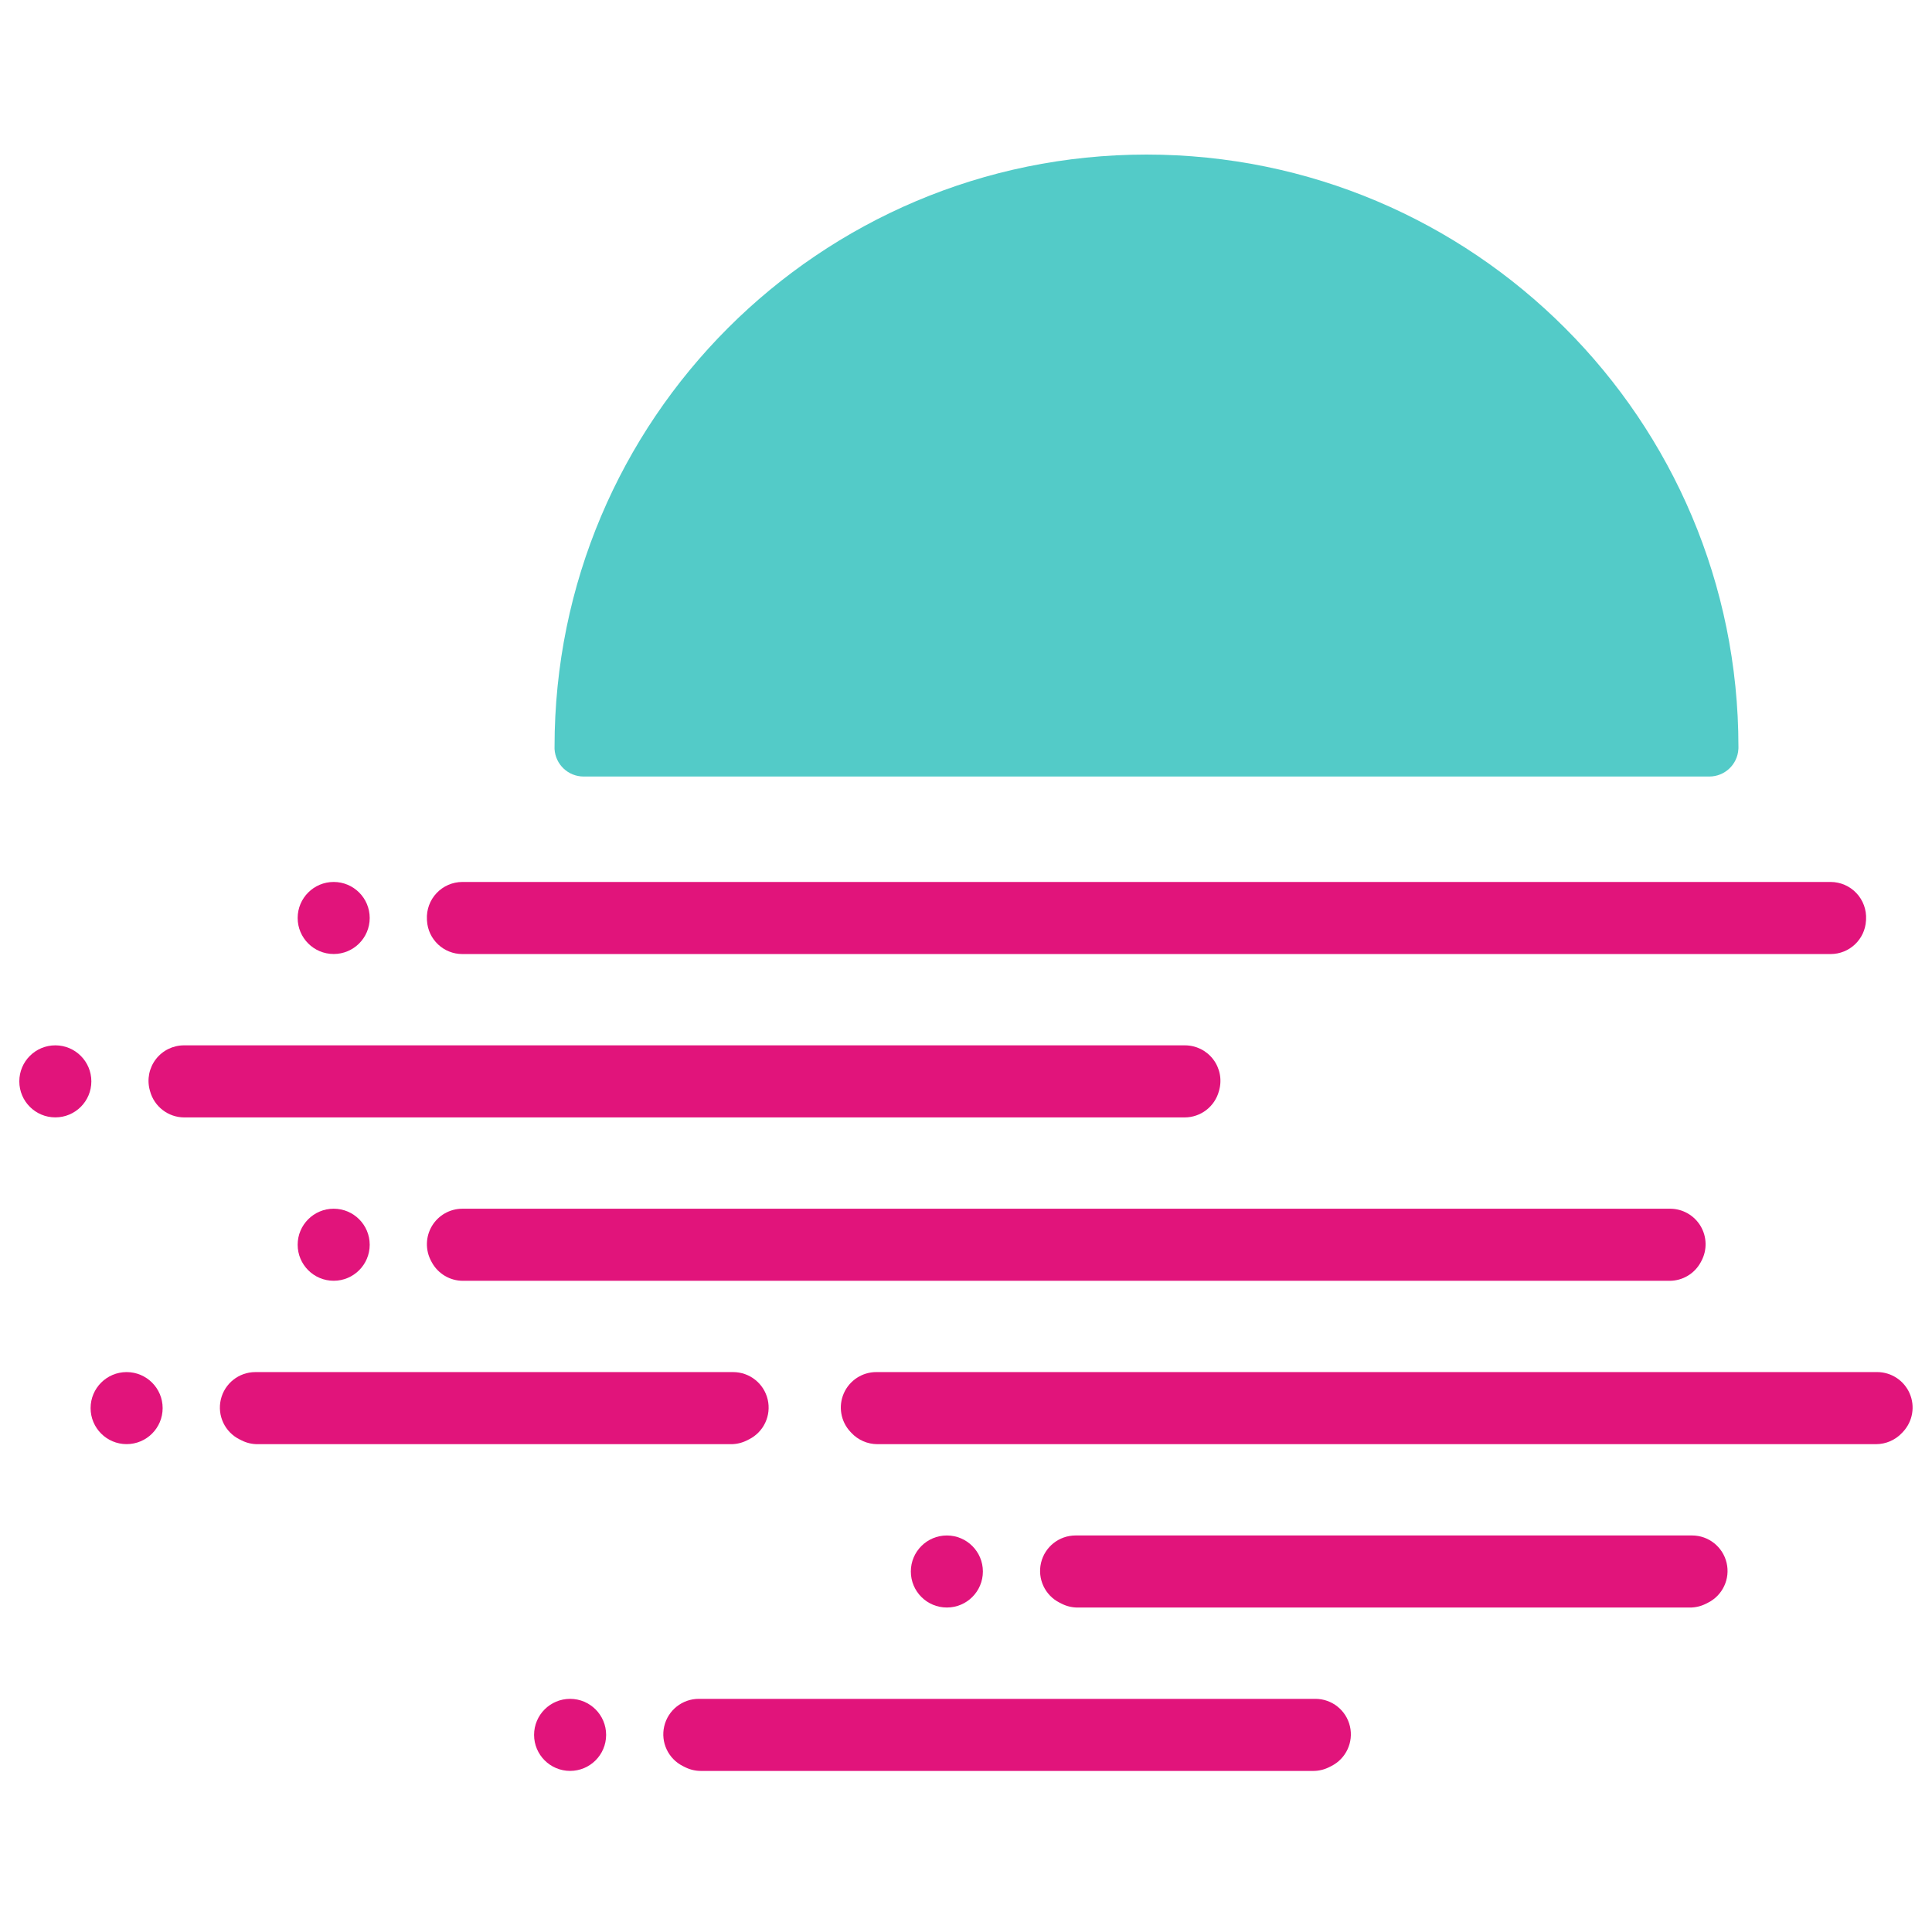
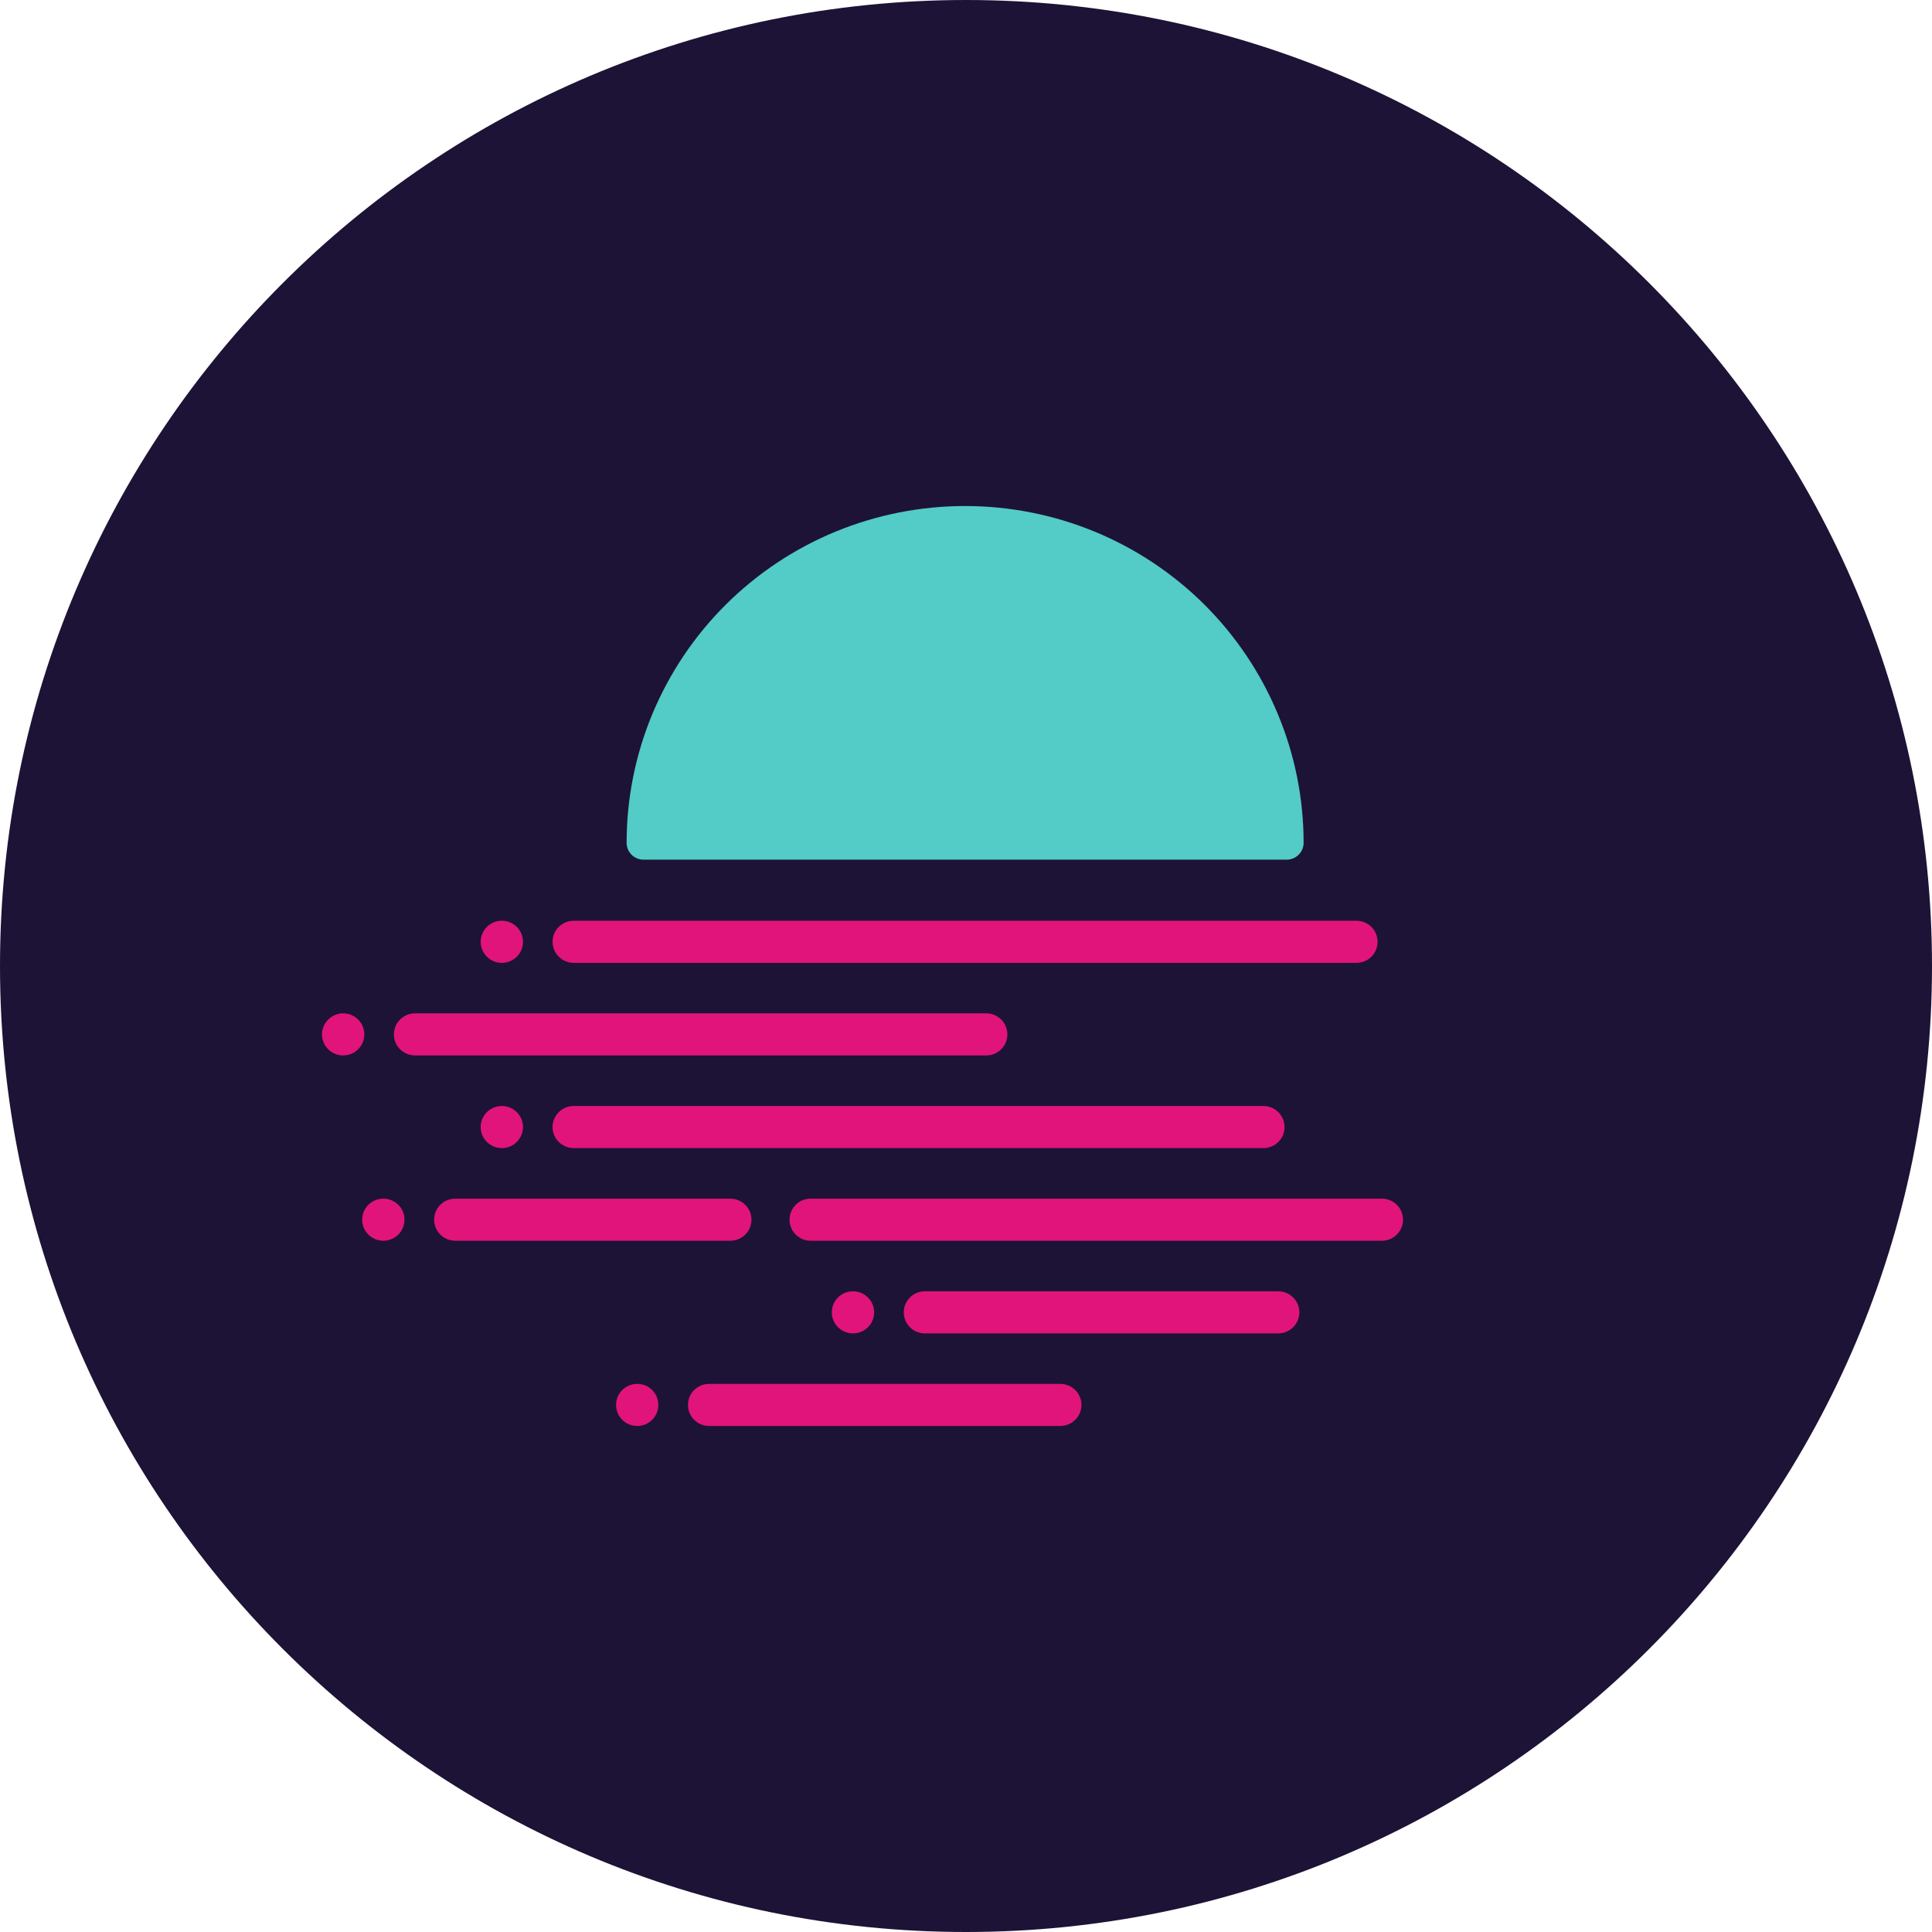
- <svg xmlns="http://www.w3.org/2000/svg" viewBox="0 0 200 200">
-   <g id="logo-symbol" transform="translate(-83 -294)">
-     <rect id="Rectangle_37" data-name="Rectangle 37" transform="translate(83 294)" fill="none" />
-     <g id="symbol" transform="translate(-224.332 64.165)">
-       <path id="Path_185" data-name="Path 185" d="M808.276,400.23A61.3,61.3,0,0,0,747,461.543h0c0,.043,0,.084,0,.128l0,.1a3.016,3.016,0,0,0,3.017,2.845H866.534a3.015,3.015,0,0,0,3.016-2.845l.005-.1c0-.044,0-.085,0-.128h0A61.3,61.3,0,0,0,808.276,400.23Z" transform="translate(-382.261 -154.395)" fill="#53cbc8" />
-       <path id="Path_186" data-name="Path 186" d="M673.015,617.7a3.729,3.729,0,1,1-3.73-3.732A3.73,3.73,0,0,1,673.015,617.7Z" transform="translate(-348.846 -242.095)" fill="#e1147b" />
-       <path id="Path_187" data-name="Path 187" d="M853.29,585.287H728.267a3.677,3.677,0,0,0-3.231,5.423c.02.039.041.078.062.116a3.668,3.668,0,0,0,3.232,1.924h124.9a3.669,3.669,0,0,0,3.232-1.924l.062-.116A3.678,3.678,0,0,0,853.29,585.287Z" transform="translate(-373.07 -230.326)" fill="#e1147b" />
-       <path id="Path_188" data-name="Path 188" d="M869.9,527.924H728.262a3.681,3.681,0,0,0-3.666,3.887c0,.039,0,.078.006.117a3.665,3.665,0,0,0,3.667,3.459H869.9a3.666,3.666,0,0,0,3.667-3.459c0-.039,0-.078.006-.117A3.681,3.681,0,0,0,869.9,527.924Z" transform="translate(-373.068 -206.789)" fill="#e1147b" />
-       <path id="Path_189" data-name="Path 189" d="M833.6,671.331H769.767a3.675,3.675,0,0,0-1.638,6.964l.234.117a3.657,3.657,0,0,0,1.637.382h63.364a3.662,3.662,0,0,0,1.638-.382l.233-.117A3.675,3.675,0,0,0,833.6,671.331Z" transform="translate(-390.097 -265.632)" fill="#e1147b" />
-       <path id="Path_190" data-name="Path 190" d="M899.737,642.649H835.906a3.676,3.676,0,0,0-1.637,6.964l.233.117a3.668,3.668,0,0,0,1.638.381H899.5a3.665,3.665,0,0,0,1.638-.381l.233-.117A3.676,3.676,0,0,0,899.737,642.649Z" transform="translate(-417.236 -253.863)" fill="#e1147b" />
-       <path id="Path_191" data-name="Path 191" d="M798.341,620.256l-.108-.116a3.674,3.674,0,0,1,2.694-6.173h103.6a3.674,3.674,0,0,1,2.694,6.173l-.108.116a3.7,3.7,0,0,1-2.693,1.174H801.034A3.7,3.7,0,0,1,798.341,620.256Z" transform="translate(-402.878 -242.095)" fill="#e1147b" />
-       <path id="Path_192" data-name="Path 192" d="M691.913,613.968h49.472a3.676,3.676,0,0,1,1.637,6.964l-.233.117a3.657,3.657,0,0,1-1.637.382h-49a3.658,3.658,0,0,1-1.638-.382l-.233-.117A3.676,3.676,0,0,1,691.913,613.968Z" transform="translate(-358.154 -242.095)" fill="#e1147b" />
-       <path id="Path_193" data-name="Path 193" d="M709.367,531.655a3.729,3.729,0,1,1-3.73-3.731A3.73,3.73,0,0,1,709.367,531.655Z" transform="translate(-363.763 -206.789)" fill="#e1147b" />
-       <path id="Path_194" data-name="Path 194" d="M786.534,561.345c.01-.038.02-.078.031-.116a3.672,3.672,0,0,0-3.549-4.622H679.4a3.671,3.671,0,0,0-3.549,4.622c.01.038.021.078.032.116a3.681,3.681,0,0,0,3.547,2.724H782.986a3.683,3.683,0,0,0,3.548-2.724" transform="translate(-353.019 -218.558)" fill="#e1147b" />
-       <path id="Path_195" data-name="Path 195" d="M660.5,560.337a3.729,3.729,0,1,1-3.729-3.731A3.731,3.731,0,0,1,660.5,560.337Z" transform="translate(-343.711 -218.558)" fill="#e1147b" />
-       <path id="Path_196" data-name="Path 196" d="M709.367,589.018a3.729,3.729,0,1,1-3.73-3.731A3.731,3.731,0,0,1,709.367,589.018Z" transform="translate(-363.763 -230.326)" fill="#e1147b" />
-       <path id="Path_197" data-name="Path 197" d="M817.008,646.381a3.729,3.729,0,1,1-3.73-3.731A3.73,3.73,0,0,1,817.008,646.381Z" transform="translate(-407.928 -253.863)" fill="#e1147b" />
-       <path id="Path_198" data-name="Path 198" d="M750.868,675.063a3.729,3.729,0,1,1-3.729-3.731A3.73,3.73,0,0,1,750.868,675.063Z" transform="translate(-380.79 -265.632)" fill="#e1147b" />
-     </g>
-   </g>
+ <svg xmlns="http://www.w3.org/2000/svg" viewBox="0 0 24 24" fill="none">
+   <circle cx="12" cy="12" r="12" fill="#1D1336" />
+   <path d="M6.864 11.699C6.864 11.555 6.982 11.438 7.127 11.438H16.85C16.996 11.438 17.113 11.555 17.113 11.699C17.113 11.844 16.996 11.961 16.85 11.961H7.127C6.982 11.961 6.864 11.844 6.864 11.699Z" fill="#E1147B" />
+   <path d="M4.893 12.85C4.893 12.706 5.011 12.588 5.156 12.588H12.252C12.397 12.588 12.514 12.706 12.514 12.85C12.514 12.994 12.397 13.111 12.252 13.111H5.156C5.011 13.111 4.893 12.994 4.893 12.85Z" fill="#E1147B" />
+   <path d="M11.489 16.041C11.344 16.041 11.227 16.158 11.227 16.302C11.227 16.447 11.344 16.564 11.489 16.564H15.878C16.023 16.564 16.141 16.447 16.141 16.302C16.141 16.158 16.023 16.041 15.878 16.041H11.489Z" fill="#E1147B" />
+   <path d="M8.546 17.453C8.546 17.308 8.664 17.191 8.809 17.191H13.171C13.316 17.191 13.434 17.308 13.434 17.453C13.434 17.597 13.316 17.714 13.171 17.714H8.809C8.664 17.714 8.546 17.597 8.546 17.453Z" fill="#E1147B" />
+   <path d="M7.127 13.739C6.982 13.739 6.864 13.856 6.864 14.001C6.864 14.145 6.982 14.262 7.127 14.262H15.694C15.839 14.262 15.957 14.145 15.957 14.001C15.957 13.856 15.839 13.739 15.694 13.739H7.127Z" fill="#E1147B" />
+   <path d="M5.393 15.151C5.393 15.007 5.51 14.89 5.656 14.89H9.072C9.217 14.89 9.335 15.007 9.335 15.151C9.335 15.296 9.217 15.413 9.072 15.413H5.656C5.51 15.413 5.393 15.296 5.393 15.151Z" fill="#E1147B" />
+   <path d="M10.07 14.89C9.925 14.89 9.808 15.007 9.808 15.151C9.808 15.296 9.925 15.413 10.07 15.413H17.166C17.311 15.413 17.429 15.296 17.429 15.151C17.429 15.007 17.311 14.89 17.166 14.89H10.07Z" fill="#E1147B" />
+   <path d="M6.497 11.699C6.497 11.844 6.379 11.961 6.234 11.961C6.089 11.961 5.971 11.844 5.971 11.699C5.971 11.555 6.089 11.438 6.234 11.438C6.379 11.438 6.497 11.555 6.497 11.699Z" fill="#E1147B" />
+   <path d="M4.263 13.111C4.408 13.111 4.526 12.994 4.526 12.85C4.526 12.706 4.408 12.588 4.263 12.588C4.118 12.588 4 12.706 4 12.85C4 12.994 4.118 13.111 4.263 13.111Z" fill="#E1147B" />
+   <path d="M10.859 16.302C10.859 16.447 10.741 16.564 10.596 16.564C10.451 16.564 10.333 16.447 10.333 16.302C10.333 16.158 10.451 16.041 10.596 16.041C10.741 16.041 10.859 16.158 10.859 16.302Z" fill="#E1147B" />
+   <path d="M7.916 17.714C8.061 17.714 8.178 17.597 8.178 17.453C8.178 17.308 8.061 17.191 7.916 17.191C7.77 17.191 7.653 17.308 7.653 17.453C7.653 17.597 7.77 17.714 7.916 17.714Z" fill="#E1147B" />
+   <path d="M6.497 14.001C6.497 14.145 6.379 14.262 6.234 14.262C6.089 14.262 5.971 14.145 5.971 14.001C5.971 13.856 6.089 13.739 6.234 13.739C6.379 13.739 6.497 13.856 6.497 14.001Z" fill="#E1147B" />
+   <path d="M4.762 15.413C4.907 15.413 5.025 15.296 5.025 15.151C5.025 15.007 4.907 14.89 4.762 14.89C4.617 14.89 4.499 15.007 4.499 15.151C4.499 15.296 4.617 15.413 4.762 15.413Z" fill="#E1147B" />
+   <path d="M15.873 8.869C16.085 9.376 16.194 9.921 16.194 10.47C16.194 10.586 16.099 10.679 15.983 10.679H7.995C7.878 10.679 7.784 10.586 7.784 10.47C7.784 9.921 7.893 9.376 8.104 8.869C8.316 8.361 8.625 7.9 9.016 7.511C9.406 7.123 9.87 6.814 10.38 6.604C10.89 6.394 11.437 6.286 11.989 6.286C12.541 6.286 13.088 6.394 13.598 6.604C14.108 6.814 14.572 7.123 14.962 7.511C15.352 7.9 15.662 8.361 15.873 8.869Z" fill="#53CBC7" />
</svg>
